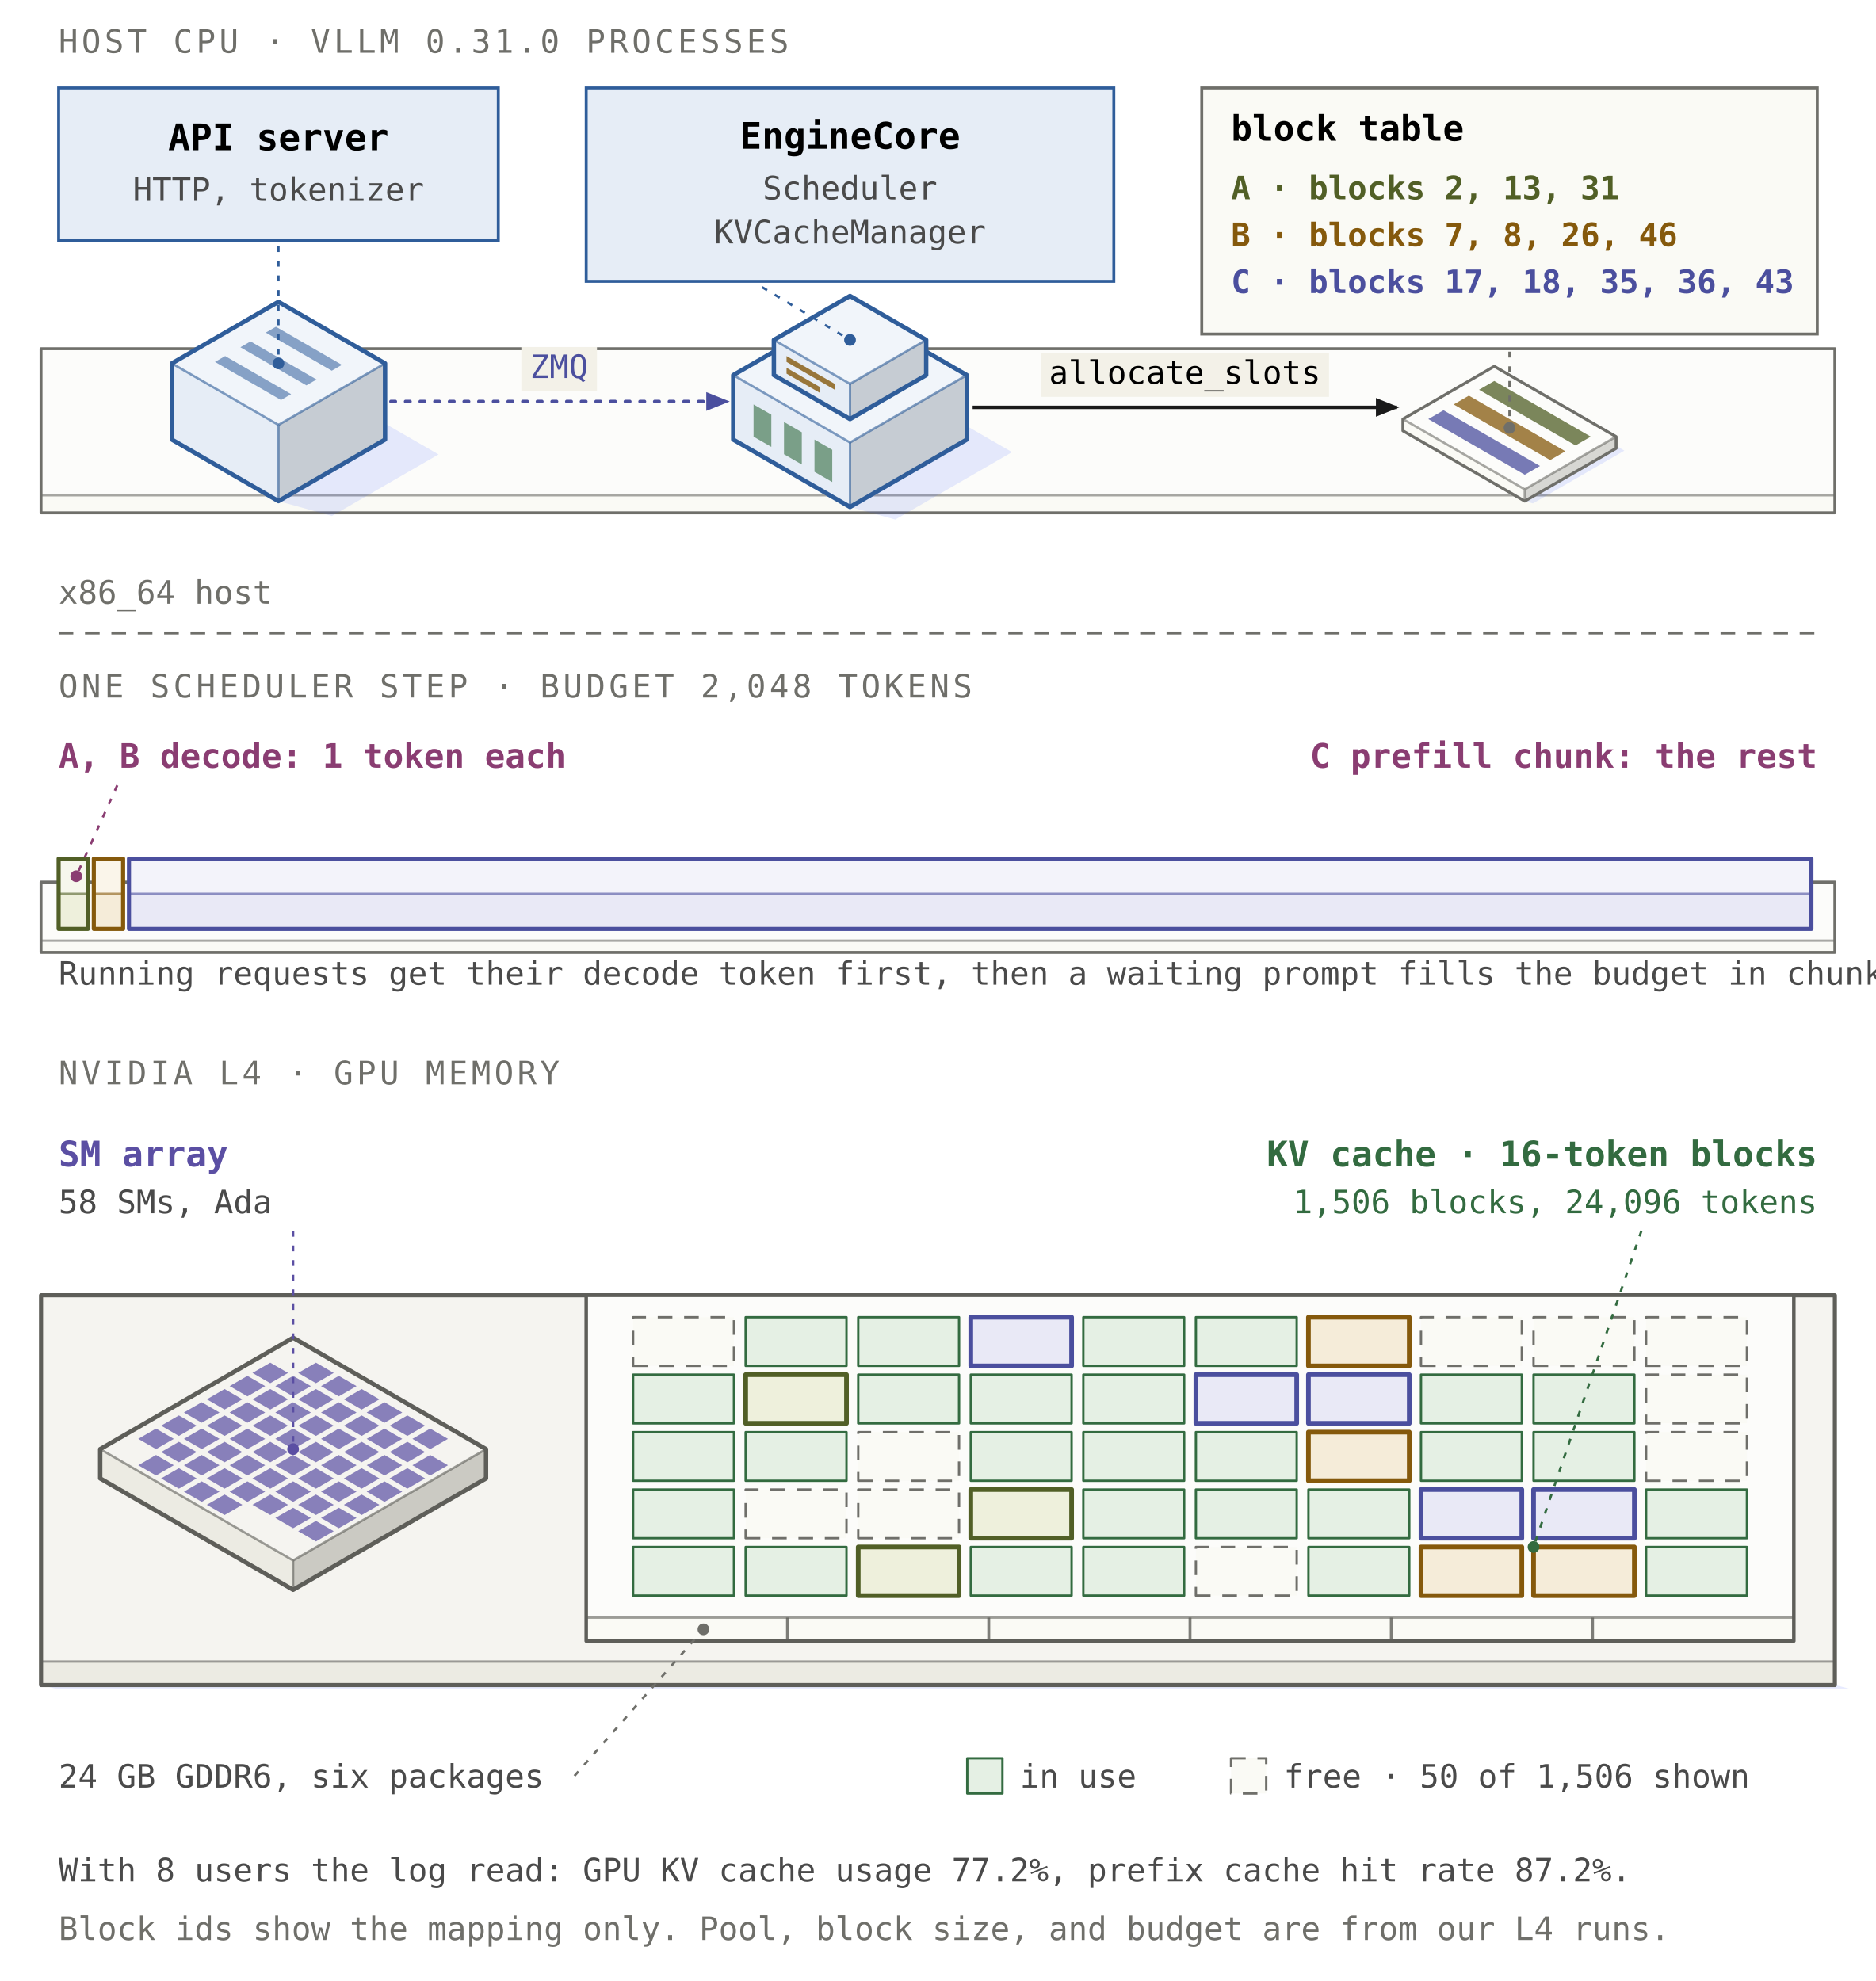
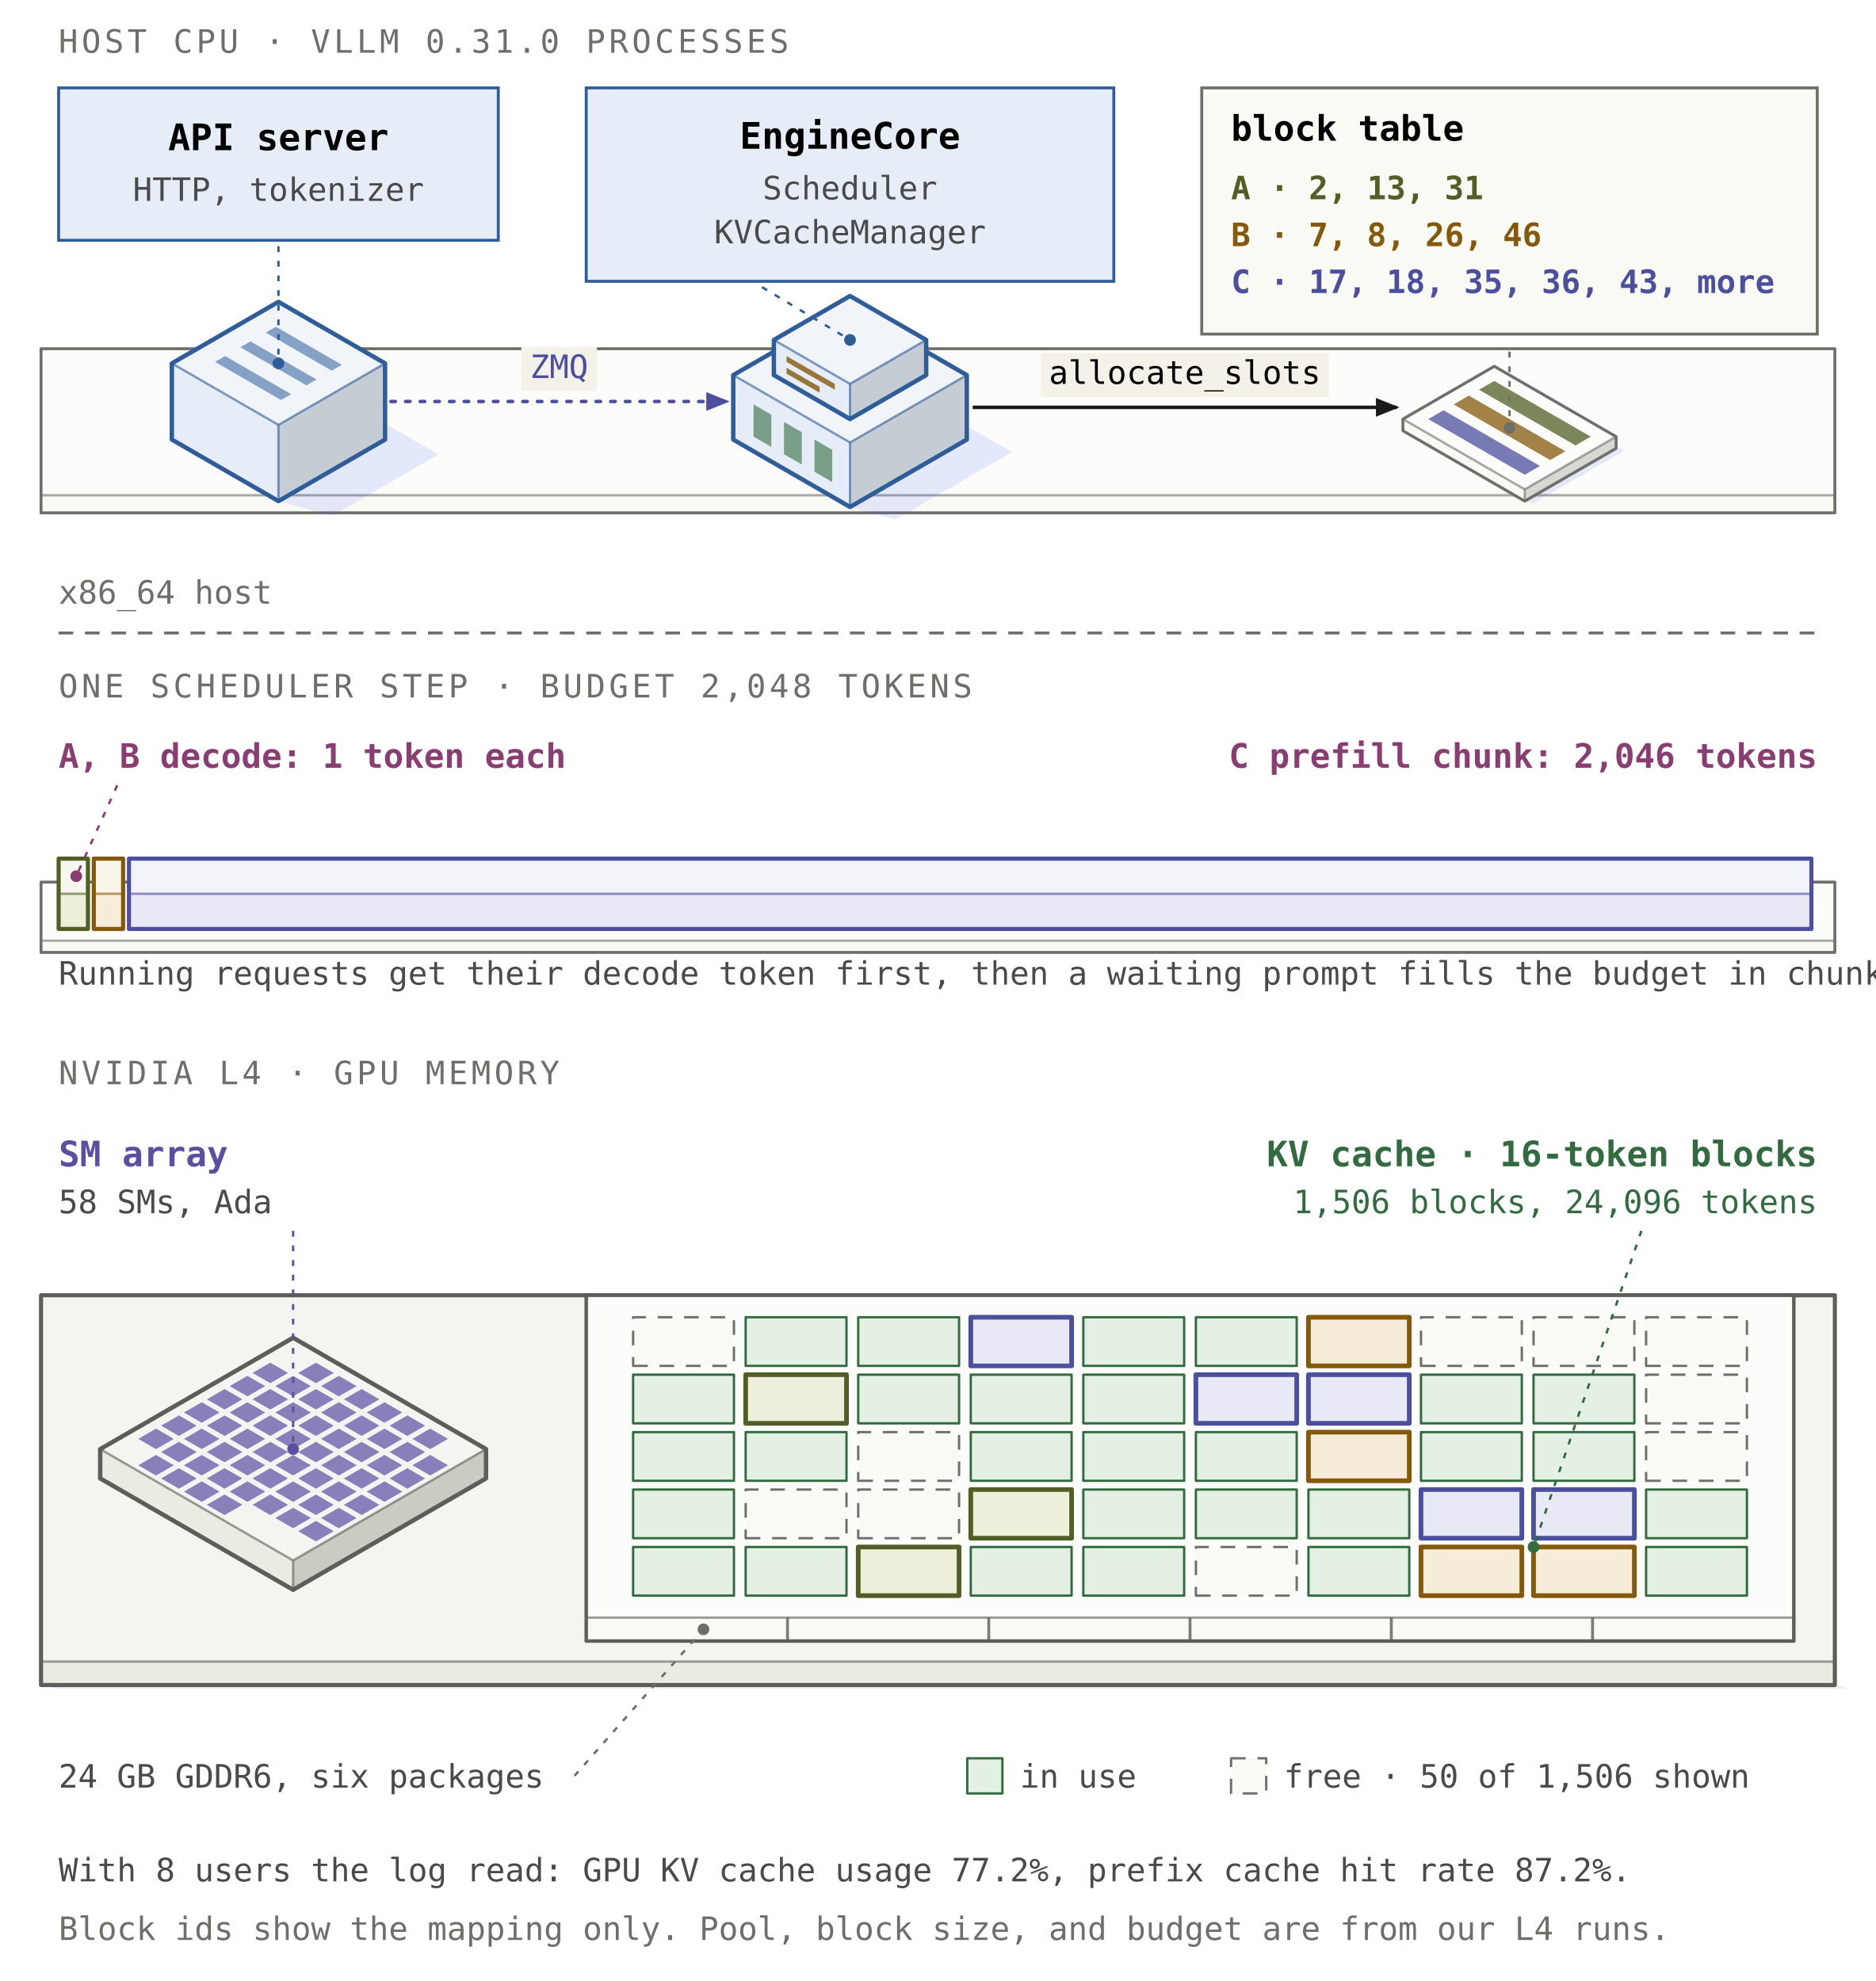
<svg xmlns="http://www.w3.org/2000/svg" viewBox="0 0 640 676" role="img" aria-labelledby="plate-vllm-request-title plate-vllm-request-desc" font-family="JetBrains Mono, ui-monospace, monospace">
  <defs>
    <marker id="plate-vllm-request-head-indigo" viewBox="0 0 10 10" refX="9" refY="5" markerWidth="8" markerHeight="8" markerUnits="userSpaceOnUse" orient="auto-start-reverse">
      <path d="M0 1 L10 5 L0 9 z" fill="var(--m-indigo-ink, #4b4f9e)" />
    </marker>
    <marker id="plate-vllm-request-head-ink" viewBox="0 0 10 10" refX="9" refY="5" markerWidth="8" markerHeight="8" markerUnits="userSpaceOnUse" orient="auto-start-reverse">
      <path d="M0 1 L10 5 L0 9 z" fill="var(--m-ink, #1a1a1a)" />
    </marker>
  </defs>
  <text x="20" y="18" font-size="11" letter-spacing="1.2" fill="var(--m-ink-mute, #6f6f6a)">HOST CPU · VLLM 0.31.0 PROCESSES</text>
  <rect x="20" y="30" width="150" height="52" fill="var(--m-blue-fill, #e6edf6)" stroke="var(--m-blue-ink, #2f5d9a)" />
  <text x="95" y="51.25" font-size="12.5" text-anchor="middle" font-weight="700">API server</text>
  <text x="95" y="68.55" font-size="11" text-anchor="middle" class="m-serif" fill="var(--m-ink-soft, #4a4a4a)">HTTP, tokenizer</text>
  <rect x="200" y="30" width="180" height="66" fill="var(--m-blue-fill, #e6edf6)" stroke="var(--m-blue-ink, #2f5d9a)" />
  <text x="290" y="50.75" font-size="12.5" text-anchor="middle" font-weight="700">EngineCore</text>
  <text x="290" y="68.05" font-size="11" text-anchor="middle" class="m-serif" fill="var(--m-ink-soft, #4a4a4a)">Scheduler</text>
  <text x="290" y="83.05" font-size="11" text-anchor="middle" class="m-serif" fill="var(--m-ink-soft, #4a4a4a)">KVCacheManager</text>
  <rect x="410" y="30" width="210" height="84" fill="var(--m-paper, #fafaf5)" stroke="var(--m-ink-mute, #6f6f6a)" />
  <text x="420" y="48" font-size="12" font-weight="700">block table</text>
-   <text x="420" y="68" font-size="11" font-weight="700" fill="var(--m-olive-ink, #515f26)">A · blocks 2, 13, 31</text>
-   <text x="420" y="84" font-size="11" font-weight="700" fill="var(--m-amber-ink, #85590c)">B · blocks 7, 8, 26, 46</text>
-   <text x="420" y="100" font-size="11" font-weight="700" fill="var(--m-indigo-ink, #4b4f9e)">C · blocks 17, 18, 35, 36, 43</text>
+   <text x="420" y="68" font-size="11" font-weight="700" fill="var(--m-olive-ink, #515f26)">A · 2, 13, 31</text>
+   <text x="420" y="84" font-size="11" font-weight="700" fill="var(--m-amber-ink, #85590c)">B · 7, 8, 26, 46</text>
+   <text x="420" y="100" font-size="11" font-weight="700" fill="var(--m-indigo-ink, #4b4f9e)">C · 17, 18, 35, 36, 43, more</text>
  <polygon points="14,175 626,175 626,169 626,119 14,119 14,169" fill="var(--m-panel, #f3f1e8)" />
  <polygon points="14,175 626,175 626,169 14,169" fill="var(--m-paper, #fafaf5)" />
  <polygon points="14,169 626,169 626,119 14,119" fill="var(--m-paper, #fafaf5)" />
  <polygon points="14,169 626,169 626,119 14,119" fill="var(--m-shine, #ffffff)" fill-opacity="0.45" />
  <polyline points="14,169 626,169" fill="none" stroke="var(--m-ink-mute, #6f6f6a)" stroke-width="0.8" stroke-opacity="0.6" />
  <polygon points="14,175 626,175 626,169 626,119 14,119 14,169" fill="none" stroke="var(--m-ink-mute, #6f6f6a)" stroke-width="1" stroke-linejoin="round" />
  <polygon points="58.63,150 95,129 113.24,134.07 149.61,155.07 113.24,176.07 95,171" fill="var(--m-accent, #3553ff)" fill-opacity="0.12" />
  <polygon points="95,103 131.37,124 131.37,150 95,171 58.63,150 58.63,124" fill="var(--m-panel, #f3f1e8)" />
  <polygon points="95,103 131.37,124 95,145 58.63,124" fill="var(--m-blue-fill, #e6edf6)" />
  <polygon points="95,103 131.37,124 95,145 58.63,124" fill="var(--m-shine, #ffffff)" fill-opacity="0.45" />
  <polygon points="58.63,150 95,171 95,145 58.63,124" fill="var(--m-blue-fill, #e6edf6)" />
  <polygon points="131.37,150 95,171 95,145 131.37,124" fill="var(--m-blue-fill, #e6edf6)" />
  <polygon points="131.37,150 95,171 95,145 131.37,124" fill="var(--m-shade, #1a1a1a)" fill-opacity="0.16" />
  <polyline points="95,145 131.37,124" fill="none" stroke="var(--m-blue-ink, #2f5d9a)" stroke-width="0.8" stroke-opacity="0.6" />
  <polyline points="95,145 58.63,124" fill="none" stroke="var(--m-blue-ink, #2f5d9a)" stroke-width="0.8" stroke-opacity="0.6" />
  <polyline points="95,145 95,171" fill="none" stroke="var(--m-blue-ink, #2f5d9a)" stroke-width="0.8" stroke-opacity="0.6" />
  <polygon points="95,103 131.37,124 131.37,150 95,171 58.63,150 58.63,124" fill="none" stroke="var(--m-blue-ink, #2f5d9a)" stroke-width="1.5" stroke-linejoin="round" />
  <polygon points="94.13,111.5 116.65,124.5 113.19,126.5 90.67,113.5" fill="var(--m-blue-ink, #2f5d9a)" fill-opacity="0.55" />
  <polygon points="85.47,116.5 107.99,129.5 104.53,131.5 82.01,118.5" fill="var(--m-blue-ink, #2f5d9a)" fill-opacity="0.55" />
  <polygon points="76.81,121.5 99.33,134.5 95.87,136.5 73.35,123.5" fill="var(--m-blue-ink, #2f5d9a)" fill-opacity="0.55" />
  <polygon points="250.16,150 290,127 305.43,131.29 345.27,154.29 305.43,177.29 290,173" fill="var(--m-accent, #3553ff)" fill-opacity="0.12" />
  <polygon points="290,105 329.84,128 329.84,150 290,173 250.16,150 250.16,128" fill="var(--m-panel, #f3f1e8)" />
  <polygon points="290,105 329.84,128 290,151 250.16,128" fill="var(--m-blue-fill, #e6edf6)" />
  <polygon points="290,105 329.84,128 290,151 250.16,128" fill="var(--m-shine, #ffffff)" fill-opacity="0.45" />
  <polygon points="250.16,150 290,173 290,151 250.16,128" fill="var(--m-blue-fill, #e6edf6)" />
  <polygon points="329.84,150 290,173 290,151 329.84,128" fill="var(--m-blue-fill, #e6edf6)" />
  <polygon points="329.84,150 290,173 290,151 329.84,128" fill="var(--m-shade, #1a1a1a)" fill-opacity="0.16" />
  <polyline points="290,151 329.84,128" fill="none" stroke="var(--m-blue-ink, #2f5d9a)" stroke-width="0.8" stroke-opacity="0.6" />
  <polyline points="290,151 250.16,128" fill="none" stroke="var(--m-blue-ink, #2f5d9a)" stroke-width="0.8" stroke-opacity="0.6" />
  <polyline points="290,151 290,173" fill="none" stroke="var(--m-blue-ink, #2f5d9a)" stroke-width="0.8" stroke-opacity="0.6" />
  <polygon points="290,105 329.84,128 329.84,150 290,173 250.16,150 250.16,128" fill="none" stroke="var(--m-blue-ink, #2f5d9a)" stroke-width="1.5" stroke-linejoin="round" />
  <polygon points="290,101 315.98,116 315.98,128 290,143 264.02,128 264.02,116" fill="var(--m-panel, #f3f1e8)" />
  <polygon points="290,101 315.98,116 290,131 264.02,116" fill="var(--m-blue-fill, #e6edf6)" />
  <polygon points="290,101 315.98,116 290,131 264.02,116" fill="var(--m-shine, #ffffff)" fill-opacity="0.45" />
  <polygon points="264.02,128 290,143 290,131 264.02,116" fill="var(--m-blue-fill, #e6edf6)" />
  <polygon points="315.98,128 290,143 290,131 315.98,116" fill="var(--m-blue-fill, #e6edf6)" />
  <polygon points="315.98,128 290,143 290,131 315.98,116" fill="var(--m-shade, #1a1a1a)" fill-opacity="0.16" />
  <polyline points="290,131 315.98,116" fill="none" stroke="var(--m-blue-ink, #2f5d9a)" stroke-width="0.8" stroke-opacity="0.6" />
  <polyline points="290,131 264.02,116" fill="none" stroke="var(--m-blue-ink, #2f5d9a)" stroke-width="0.8" stroke-opacity="0.6" />
  <polyline points="290,131 290,143" fill="none" stroke="var(--m-blue-ink, #2f5d9a)" stroke-width="0.8" stroke-opacity="0.6" />
  <polygon points="290,101 315.98,116 315.98,128 290,143 264.02,128 264.02,116" fill="none" stroke="var(--m-blue-ink, #2f5d9a)" stroke-width="1.5" stroke-linejoin="round" />
  <polygon points="268.35,123.5 284.8,133 284.8,131 268.35,121.5" fill="var(--m-amber-ink, #85590c)" fill-opacity="0.8" />
  <polygon points="268.35,127.5 279.61,134 279.61,132 268.35,125.5" fill="var(--m-amber-ink, #85590c)" fill-opacity="0.8" />
  <polygon points="257.09,149 263.15,152.5 263.15,141.5 257.09,138" fill="var(--m-green-ink, #336b40)" fill-opacity="0.6" />
  <polygon points="267.48,155 273.55,158.5 273.55,147.5 267.48,144" fill="var(--m-green-ink, #336b40)" fill-opacity="0.6" />
  <polygon points="277.88,161 283.94,164.5 283.94,153.5 277.88,150" fill="var(--m-green-ink, #336b40)" fill-opacity="0.6" />
  <polygon points="478.63,147 509.8,129 512.61,129.78 554.18,153.78 523,171.78 520.2,171" fill="var(--m-accent, #3553ff)" fill-opacity="0.12" />
  <polygon points="509.8,125 551.37,149 551.37,153 520.2,171 478.63,147 478.63,143" fill="var(--m-panel, #f3f1e8)" />
  <polygon points="509.8,125 551.37,149 520.2,167 478.63,143" fill="var(--m-paper, #fafaf5)" />
  <polygon points="509.8,125 551.37,149 520.2,167 478.63,143" fill="var(--m-shine, #ffffff)" fill-opacity="0.45" />
  <polygon points="478.63,147 520.2,171 520.2,167 478.63,143" fill="var(--m-paper, #fafaf5)" />
  <polygon points="551.37,153 520.2,171 520.2,167 551.37,149" fill="var(--m-paper, #fafaf5)" />
  <polygon points="551.37,153 520.2,171 520.2,167 551.37,149" fill="var(--m-shade, #1a1a1a)" fill-opacity="0.16" />
  <polyline points="520.2,167 551.37,149" fill="none" stroke="var(--m-ink-mute, #6f6f6a)" stroke-width="0.8" stroke-opacity="0.6" />
  <polyline points="520.2,167 478.63,143" fill="none" stroke="var(--m-ink-mute, #6f6f6a)" stroke-width="0.8" stroke-opacity="0.6" />
  <polyline points="520.2,167 520.2,171" fill="none" stroke="var(--m-ink-mute, #6f6f6a)" stroke-width="0.8" stroke-opacity="0.6" />
  <polygon points="509.8,125 551.37,149 551.37,153 520.2,171 478.63,147 478.63,143" fill="none" stroke="var(--m-ink-mute, #6f6f6a)" stroke-width="1" stroke-linejoin="round" />
  <polygon points="509.8,130 542.71,149 537.52,152 504.61,133" fill="var(--m-olive-ink, #515f26)" fill-opacity="0.75" />
  <polygon points="501.14,135 534.05,154 528.86,157 495.95,138" fill="var(--m-amber-ink, #85590c)" fill-opacity="0.75" />
  <polygon points="492.48,140 525.39,159 520.2,162 487.29,143" fill="var(--m-indigo-ink, #4b4f9e)" fill-opacity="0.75" />
  <polyline points="95,84 95,124" fill="none" stroke="var(--m-blue-ink, #2f5d9a)" stroke-width="0.8" stroke-dasharray="2 3" />
  <circle cx="95" cy="124" r="2" fill="var(--m-blue-ink, #2f5d9a)" />
  <polyline points="260,98 290,116" fill="none" stroke="var(--m-blue-ink, #2f5d9a)" stroke-width="0.8" stroke-dasharray="2 3" />
  <circle cx="290" cy="116" r="2" fill="var(--m-blue-ink, #2f5d9a)" />
  <polyline points="515,120 515,146" fill="none" stroke="var(--m-ink-mute, #6f6f6a)" stroke-width="0.8" stroke-dasharray="2 3" />
  <circle cx="515" cy="146" r="2" fill="var(--m-ink-mute, #6f6f6a)" />
  <g data-beat="1">
    <animate attributeName="opacity" values="0;0;1" keyTimes="0;0;1" calcMode="spline" keySplines="0 0 1 1;0.23 1 0.32 1" dur="0.45s" begin="indefinite" fill="freeze" />
    <animateTransform attributeName="transform" type="translate" values="0 4;0 4;0 0" keyTimes="0;0;1" calcMode="spline" keySplines="0 0 1 1;0.23 1 0.32 1" dur="0.45s" begin="indefinite" fill="freeze" />
    <path d="M133.373 137 L248.163 137" fill="none" stroke="var(--m-indigo-ink, #4b4f9e)" stroke-width="1.2" stroke-dasharray="1.5 3.5" stroke-linecap="round" stroke-linejoin="round" marker-end="url(#plate-vllm-request-head-indigo)" />
    <circle class="m-packet" r="3.5" fill="var(--m-indigo-ink, #4b4f9e)" opacity="0">
      <animateMotion path="M133.373 137 L248.163 137" keyPoints="0;0;1;1" keyTimes="0;0;0.688;1" calcMode="linear" dur="0.8s" begin="indefinite" fill="freeze" />
      <animate attributeName="opacity" values="0;0;1;1;0" keyTimes="0;0;0.1;0.688;1" dur="0.8s" begin="indefinite" fill="freeze" />
    </circle>
    <rect class="m-knock" x="177.87" y="118.42" width="25.8" height="15" fill="var(--m-panel, #f3f1e8)" />
    <text x="190.77" y="129" font-size="11" text-anchor="middle" fill="var(--m-indigo-ink, #4b4f9e)">ZMQ</text>
  </g>
  <g data-beat="2">
    <animate attributeName="opacity" values="0;0;1" keyTimes="0;0.571;1" calcMode="spline" keySplines="0 0 1 1;0.23 1 0.32 1" dur="1.05s" begin="indefinite" fill="freeze" />
    <animateTransform attributeName="transform" type="translate" values="0 4;0 4;0 0" keyTimes="0;0.571;1" calcMode="spline" keySplines="0 0 1 1;0.23 1 0.32 1" dur="1.05s" begin="indefinite" fill="freeze" />
    <path d="M331.837 139 L476.627 139" fill="none" stroke="var(--m-ink, #1a1a1a)" stroke-width="1.2" stroke-linejoin="round" marker-end="url(#plate-vllm-request-head-ink)" />
    <circle class="m-packet" r="3.5" fill="var(--m-ink, #1a1a1a)" opacity="0">
      <animateMotion path="M331.837 139 L476.627 139" keyPoints="0;0;1;1" keyTimes="0;0.429;0.821;1" calcMode="linear" dur="1.4s" begin="indefinite" fill="freeze" />
      <animate attributeName="opacity" values="0;0;1;1;0" keyTimes="0;0.429;0.486;0.821;1" dur="1.4s" begin="indefinite" fill="freeze" />
    </circle>
    <rect class="m-knock" x="355.03" y="120.42" width="98.4" height="15" fill="var(--m-panel, #f3f1e8)" />
    <text x="404.23" y="131" font-size="11" text-anchor="middle">allocate_slots</text>
  </g>
  <text x="20" y="206" font-size="11" class="m-serif" fill="var(--m-ink-mute, #6f6f6a)">x86_64 host</text>
  <line x1="20" y1="216" x2="620" y2="216" stroke="var(--m-ink-mute, #6f6f6a)" stroke-width="1" stroke-dasharray="5 4" />
  <g data-beat="3">
    <animate attributeName="opacity" values="0;0;1" keyTimes="0;0.727;1" calcMode="spline" keySplines="0 0 1 1;0.23 1 0.32 1" dur="1.65s" begin="indefinite" fill="freeze" />
    <animateTransform attributeName="transform" type="translate" values="0 4;0 4;0 0" keyTimes="0;0.727;1" calcMode="spline" keySplines="0 0 1 1;0.23 1 0.32 1" dur="1.65s" begin="indefinite" fill="freeze" />
    <text x="20" y="238" font-size="11" letter-spacing="1.2" fill="var(--m-ink-mute, #6f6f6a)">ONE SCHEDULER STEP · BUDGET 2,048 TOKENS</text>
    <polygon points="14,325 626,325 626,321 626,301 14,301 14,321" fill="var(--m-panel, #f3f1e8)" />
    <polygon points="14,325 626,325 626,321 14,321" fill="var(--m-paper, #fafaf5)" />
    <polygon points="14,321 626,321 626,301 14,301" fill="var(--m-paper, #fafaf5)" />
    <polygon points="14,321 626,321 626,301 14,301" fill="var(--m-shine, #ffffff)" fill-opacity="0.45" />
    <polyline points="14,321 626,321" fill="none" stroke="var(--m-ink-mute, #6f6f6a)" stroke-width="0.8" stroke-opacity="0.6" />
    <polygon points="14,325 626,325 626,321 626,301 14,301 14,321" fill="none" stroke="var(--m-ink-mute, #6f6f6a)" stroke-width="1" stroke-linejoin="round" />
    <polygon points="20,317 30,317 30,305 30,293 20,293 20,305" fill="var(--m-panel, #f3f1e8)" />
    <polygon points="20,317 30,317 30,305 20,305" fill="var(--m-olive-fill, #eef0dc)" />
    <polygon points="20,305 30,305 30,293 20,293" fill="var(--m-olive-fill, #eef0dc)" />
    <polygon points="20,305 30,305 30,293 20,293" fill="var(--m-shine, #ffffff)" fill-opacity="0.45" />
    <polyline points="20,305 30,305" fill="none" stroke="var(--m-olive-ink, #515f26)" stroke-width="0.8" stroke-opacity="0.6" />
    <polygon points="20,317 30,317 30,305 30,293 20,293 20,305" fill="none" stroke="var(--m-olive-ink, #515f26)" stroke-width="1.4" stroke-linejoin="round" />
    <polygon points="32,317 42,317 42,305 42,293 32,293 32,305" fill="var(--m-panel, #f3f1e8)" />
    <polygon points="32,317 42,317 42,305 32,305" fill="var(--m-amber-fill, #f5ecd9)" />
    <polygon points="32,305 42,305 42,293 32,293" fill="var(--m-amber-fill, #f5ecd9)" />
    <polygon points="32,305 42,305 42,293 32,293" fill="var(--m-shine, #ffffff)" fill-opacity="0.45" />
    <polyline points="32,305 42,305" fill="none" stroke="var(--m-amber-ink, #85590c)" stroke-width="0.8" stroke-opacity="0.6" />
    <polygon points="32,317 42,317 42,305 42,293 32,293 32,305" fill="none" stroke="var(--m-amber-ink, #85590c)" stroke-width="1.4" stroke-linejoin="round" />
    <polygon points="44,317 618,317 618,305 618,293 44,293 44,305" fill="var(--m-panel, #f3f1e8)" />
    <polygon points="44,317 618,317 618,305 44,305" fill="var(--m-indigo-fill, #e9e9f6)" />
    <polygon points="44,305 618,305 618,293 44,293" fill="var(--m-indigo-fill, #e9e9f6)" />
    <polygon points="44,305 618,305 618,293 44,293" fill="var(--m-shine, #ffffff)" fill-opacity="0.45" />
    <polyline points="44,305 618,305" fill="none" stroke="var(--m-indigo-ink, #4b4f9e)" stroke-width="0.8" stroke-opacity="0.6" />
    <polygon points="44,317 618,317 618,305 618,293 44,293 44,305" fill="none" stroke="var(--m-indigo-ink, #4b4f9e)" stroke-width="1.4" stroke-linejoin="round" />
    <text x="20" y="262" font-size="11.5" font-weight="700" fill="var(--m-plum-ink, #8a3d72)">A, B decode: 1 token each</text>
    <polyline points="40,268 26,299" fill="none" stroke="var(--m-plum-ink, #8a3d72)" stroke-width="0.8" stroke-dasharray="2 3" />
    <circle cx="26" cy="299" r="2" fill="var(--m-plum-ink, #8a3d72)" />
-     <text x="620" y="262" font-size="11.5" text-anchor="end" font-weight="700" fill="var(--m-plum-ink, #8a3d72)">C prefill chunk: the rest</text>
+     <text x="620" y="262" font-size="11.5" text-anchor="end" font-weight="700" fill="var(--m-plum-ink, #8a3d72)">C prefill chunk: 2,046 tokens</text>
    <text x="20" y="336" font-size="11" class="m-serif" fill="var(--m-ink-soft, #4a4a4a)">Running requests get their decode token first, then a waiting prompt fills the budget in chunks.</text>
  </g>
  <text x="20" y="370" font-size="11" letter-spacing="1.2" fill="var(--m-ink-mute, #6f6f6a)">NVIDIA L4 · GPU MEMORY</text>
  <polygon points="14,575 626,575 630.8,576.2 18.8,576.2" fill="var(--m-accent, #3553ff)" fill-opacity="0.12" />
  <polygon points="14,575 626,575 626,567 626,442 14,442 14,567" fill="var(--m-panel, #f3f1e8)" />
  <polygon points="14,575 626,575 626,567 14,567" fill="var(--m-grey-fill, #ecebe3)" />
  <polygon points="14,567 626,567 626,442 14,442" fill="var(--m-grey-fill, #ecebe3)" />
  <polygon points="14,567 626,567 626,442 14,442" fill="var(--m-shine, #ffffff)" fill-opacity="0.45" />
  <polyline points="14,567 626,567" fill="none" stroke="var(--m-grey-ink, #5e5e59)" stroke-width="0.8" stroke-opacity="0.6" />
  <polygon points="14,575 626,575 626,567 626,442 14,442 14,567" fill="none" stroke="var(--m-grey-ink, #5e5e59)" stroke-width="1.4" stroke-linejoin="round" />
  <polygon points="100,456.5 165.82,494.5 165.82,504.5 100,542.5 34.18,504.5 34.18,494.5" fill="var(--m-panel, #f3f1e8)" />
  <polygon points="100,456.5 165.82,494.5 100,532.5 34.18,494.5" fill="var(--m-grey-fill, #ecebe3)" />
  <polygon points="100,456.5 165.82,494.5 100,532.5 34.18,494.5" fill="var(--m-shine, #ffffff)" fill-opacity="0.45" />
  <polygon points="34.18,504.5 100,542.5 100,532.5 34.18,494.5" fill="var(--m-grey-fill, #ecebe3)" />
  <polygon points="165.82,504.5 100,542.5 100,532.5 165.82,494.5" fill="var(--m-grey-fill, #ecebe3)" />
  <polygon points="165.82,504.5 100,542.5 100,532.5 165.82,494.5" fill="var(--m-shade, #1a1a1a)" fill-opacity="0.16" />
  <polyline points="100,532.5 165.82,494.5" fill="none" stroke="var(--m-grey-ink, #5e5e59)" stroke-width="0.8" stroke-opacity="0.6" />
  <polyline points="100,532.5 34.18,494.5" fill="none" stroke="var(--m-grey-ink, #5e5e59)" stroke-width="0.8" stroke-opacity="0.6" />
  <polyline points="100,532.5 100,542.5" fill="none" stroke="var(--m-grey-ink, #5e5e59)" stroke-width="0.8" stroke-opacity="0.6" />
  <polygon points="100,456.5 165.82,494.5 165.82,504.5 100,542.5 34.18,504.5 34.18,494.5" fill="none" stroke="var(--m-grey-ink, #5e5e59)" stroke-width="1.5" stroke-linejoin="round" />
  <polygon points="107.79,465 113.86,468.5 107.79,472 101.73,468.5" fill="var(--m-violet-ink, #5b4fa3)" fill-opacity="0.7" />
  <polygon points="115.59,469.5 121.65,473 115.59,476.5 109.53,473" fill="var(--m-violet-ink, #5b4fa3)" fill-opacity="0.7" />
  <polygon points="123.38,474 129.44,477.5 123.38,481 117.32,477.5" fill="var(--m-violet-ink, #5b4fa3)" fill-opacity="0.7" />
  <polygon points="131.18,478.5 137.24,482 131.18,485.5 125.11,482" fill="var(--m-violet-ink, #5b4fa3)" fill-opacity="0.7" />
  <polygon points="138.97,483 145.03,486.5 138.97,490 132.91,486.5" fill="var(--m-violet-ink, #5b4fa3)" fill-opacity="0.7" />
  <polygon points="146.77,487.5 152.83,491 146.77,494.5 140.7,491" fill="var(--m-violet-ink, #5b4fa3)" fill-opacity="0.7" />
  <polygon points="92.21,465 98.27,468.5 92.21,472 86.14,468.5" fill="var(--m-violet-ink, #5b4fa3)" fill-opacity="0.7" />
  <polygon points="100,469.5 106.06,473 100,476.5 93.94,473" fill="var(--m-violet-ink, #5b4fa3)" fill-opacity="0.7" />
  <polygon points="107.79,474 113.86,477.5 107.79,481 101.73,477.5" fill="var(--m-violet-ink, #5b4fa3)" fill-opacity="0.7" />
  <polygon points="115.59,478.5 121.65,482 115.59,485.5 109.53,482" fill="var(--m-violet-ink, #5b4fa3)" fill-opacity="0.7" />
  <polygon points="123.38,483 129.44,486.5 123.38,490 117.32,486.5" fill="var(--m-violet-ink, #5b4fa3)" fill-opacity="0.7" />
  <polygon points="131.18,487.5 137.24,491 131.18,494.5 125.11,491" fill="var(--m-violet-ink, #5b4fa3)" fill-opacity="0.7" />
  <polygon points="138.97,492 145.03,495.5 138.97,499 132.91,495.5" fill="var(--m-violet-ink, #5b4fa3)" fill-opacity="0.7" />
  <polygon points="146.77,496.5 152.83,500 146.77,503.5 140.7,500" fill="var(--m-violet-ink, #5b4fa3)" fill-opacity="0.7" />
  <polygon points="84.41,469.5 90.47,473 84.41,476.5 78.35,473" fill="var(--m-violet-ink, #5b4fa3)" fill-opacity="0.7" />
  <polygon points="92.21,474 98.27,477.5 92.21,481 86.14,477.5" fill="var(--m-violet-ink, #5b4fa3)" fill-opacity="0.7" />
  <polygon points="100,478.5 106.06,482 100,485.5 93.94,482" fill="var(--m-violet-ink, #5b4fa3)" fill-opacity="0.7" />
  <polygon points="107.79,483 113.86,486.5 107.79,490 101.73,486.5" fill="var(--m-violet-ink, #5b4fa3)" fill-opacity="0.7" />
  <polygon points="115.59,487.5 121.65,491 115.59,494.5 109.53,491" fill="var(--m-violet-ink, #5b4fa3)" fill-opacity="0.7" />
  <polygon points="123.38,492 129.44,495.5 123.38,499 117.32,495.5" fill="var(--m-violet-ink, #5b4fa3)" fill-opacity="0.7" />
  <polygon points="131.18,496.5 137.24,500 131.18,503.5 125.11,500" fill="var(--m-violet-ink, #5b4fa3)" fill-opacity="0.7" />
  <polygon points="138.97,501 145.03,504.5 138.97,508 132.91,504.5" fill="var(--m-violet-ink, #5b4fa3)" fill-opacity="0.7" />
  <polygon points="76.62,474 82.68,477.5 76.62,481 70.56,477.5" fill="var(--m-violet-ink, #5b4fa3)" fill-opacity="0.7" />
  <polygon points="84.41,478.5 90.47,482 84.41,485.5 78.35,482" fill="var(--m-violet-ink, #5b4fa3)" fill-opacity="0.7" />
  <polygon points="92.21,483 98.27,486.5 92.21,490 86.14,486.5" fill="var(--m-violet-ink, #5b4fa3)" fill-opacity="0.7" />
  <polygon points="100,487.5 106.06,491 100,494.5 93.94,491" fill="var(--m-violet-ink, #5b4fa3)" fill-opacity="0.7" />
  <polygon points="107.79,492 113.86,495.5 107.79,499 101.73,495.5" fill="var(--m-violet-ink, #5b4fa3)" fill-opacity="0.7" />
  <polygon points="115.59,496.5 121.65,500 115.59,503.5 109.53,500" fill="var(--m-violet-ink, #5b4fa3)" fill-opacity="0.7" />
  <polygon points="123.38,501 129.44,504.5 123.38,508 117.32,504.5" fill="var(--m-violet-ink, #5b4fa3)" fill-opacity="0.7" />
  <polygon points="131.18,505.5 137.24,509 131.18,512.5 125.11,509" fill="var(--m-violet-ink, #5b4fa3)" fill-opacity="0.7" />
  <polygon points="68.82,478.5 74.89,482 68.82,485.5 62.76,482" fill="var(--m-violet-ink, #5b4fa3)" fill-opacity="0.7" />
  <polygon points="76.62,483 82.68,486.5 76.62,490 70.56,486.5" fill="var(--m-violet-ink, #5b4fa3)" fill-opacity="0.7" />
  <polygon points="84.41,487.5 90.47,491 84.41,494.5 78.35,491" fill="var(--m-violet-ink, #5b4fa3)" fill-opacity="0.7" />
  <polygon points="92.21,492 98.27,495.5 92.21,499 86.14,495.5" fill="var(--m-violet-ink, #5b4fa3)" fill-opacity="0.7" />
  <polygon points="100,496.5 106.06,500 100,503.5 93.94,500" fill="var(--m-violet-ink, #5b4fa3)" fill-opacity="0.7" />
  <polygon points="107.79,501 113.86,504.5 107.79,508 101.73,504.5" fill="var(--m-violet-ink, #5b4fa3)" fill-opacity="0.7" />
  <polygon points="115.59,505.5 121.65,509 115.59,512.5 109.53,509" fill="var(--m-violet-ink, #5b4fa3)" fill-opacity="0.7" />
  <polygon points="123.38,510 129.44,513.5 123.38,517 117.32,513.5" fill="var(--m-violet-ink, #5b4fa3)" fill-opacity="0.7" />
  <polygon points="61.03,483 67.09,486.5 61.03,490 54.97,486.5" fill="var(--m-violet-ink, #5b4fa3)" fill-opacity="0.7" />
  <polygon points="68.82,487.5 74.89,491 68.82,494.5 62.76,491" fill="var(--m-violet-ink, #5b4fa3)" fill-opacity="0.7" />
  <polygon points="76.62,492 82.68,495.5 76.62,499 70.56,495.5" fill="var(--m-violet-ink, #5b4fa3)" fill-opacity="0.7" />
  <polygon points="84.41,496.5 90.47,500 84.41,503.5 78.35,500" fill="var(--m-violet-ink, #5b4fa3)" fill-opacity="0.7" />
  <polygon points="92.21,501 98.27,504.5 92.21,508 86.14,504.5" fill="var(--m-violet-ink, #5b4fa3)" fill-opacity="0.7" />
  <polygon points="100,505.5 106.06,509 100,512.5 93.94,509" fill="var(--m-violet-ink, #5b4fa3)" fill-opacity="0.7" />
  <polygon points="107.79,510 113.86,513.5 107.79,517 101.73,513.5" fill="var(--m-violet-ink, #5b4fa3)" fill-opacity="0.7" />
  <polygon points="115.59,514.5 121.65,518 115.59,521.5 109.53,518" fill="var(--m-violet-ink, #5b4fa3)" fill-opacity="0.7" />
  <polygon points="53.23,487.5 59.3,491 53.23,494.5 47.17,491" fill="var(--m-violet-ink, #5b4fa3)" fill-opacity="0.7" />
  <polygon points="61.03,492 67.09,495.5 61.03,499 54.97,495.5" fill="var(--m-violet-ink, #5b4fa3)" fill-opacity="0.7" />
  <polygon points="68.82,496.5 74.89,500 68.82,503.5 62.76,500" fill="var(--m-violet-ink, #5b4fa3)" fill-opacity="0.7" />
  <polygon points="76.62,501 82.68,504.5 76.62,508 70.56,504.5" fill="var(--m-violet-ink, #5b4fa3)" fill-opacity="0.7" />
  <polygon points="84.41,505.5 90.47,509 84.41,512.5 78.35,509" fill="var(--m-violet-ink, #5b4fa3)" fill-opacity="0.7" />
  <polygon points="92.21,510 98.27,513.5 92.21,517 86.14,513.5" fill="var(--m-violet-ink, #5b4fa3)" fill-opacity="0.7" />
  <polygon points="100,514.5 106.06,518 100,521.5 93.94,518" fill="var(--m-violet-ink, #5b4fa3)" fill-opacity="0.7" />
  <polygon points="107.79,519 113.86,522.5 107.79,526 101.73,522.5" fill="var(--m-violet-ink, #5b4fa3)" fill-opacity="0.7" />
  <polygon points="53.23,496.5 59.3,500 53.23,503.5 47.17,500" fill="var(--m-violet-ink, #5b4fa3)" fill-opacity="0.7" />
  <polygon points="61.03,501 67.09,504.5 61.03,508 54.97,504.5" fill="var(--m-violet-ink, #5b4fa3)" fill-opacity="0.7" />
  <polygon points="68.82,505.5 74.89,509 68.82,512.5 62.76,509" fill="var(--m-violet-ink, #5b4fa3)" fill-opacity="0.7" />
  <polygon points="76.62,510 82.68,513.5 76.62,517 70.56,513.5" fill="var(--m-violet-ink, #5b4fa3)" fill-opacity="0.7" />
  <polygon points="200,560 612,560 612,552 612,442 200,442 200,552" fill="var(--m-panel, #f3f1e8)" />
  <polygon points="200,560 612,560 612,552 200,552" fill="var(--m-paper, #fafaf5)" />
  <polygon points="200,552 612,552 612,442 200,442" fill="var(--m-paper, #fafaf5)" />
  <polygon points="200,552 612,552 612,442 200,442" fill="var(--m-shine, #ffffff)" fill-opacity="0.45" />
  <polyline points="200,552 612,552" fill="none" stroke="var(--m-grey-ink, #5e5e59)" stroke-width="0.8" stroke-opacity="0.6" />
  <polygon points="200,560 612,560 612,552 612,442 200,442 200,552" fill="none" stroke="var(--m-grey-ink, #5e5e59)" stroke-width="1.2" stroke-linejoin="round" />
  <line x1="268.67" y1="560" x2="268.67" y2="552" stroke="var(--m-grey-ink, #5e5e59)" stroke-width="1" stroke-opacity="0.8" />
  <line x1="337.33" y1="560" x2="337.33" y2="552" stroke="var(--m-grey-ink, #5e5e59)" stroke-width="1" stroke-opacity="0.8" />
  <line x1="406" y1="560" x2="406" y2="552" stroke="var(--m-grey-ink, #5e5e59)" stroke-width="1" stroke-opacity="0.8" />
  <line x1="474.67" y1="560" x2="474.67" y2="552" stroke="var(--m-grey-ink, #5e5e59)" stroke-width="1" stroke-opacity="0.8" />
  <line x1="543.33" y1="560" x2="543.33" y2="552" stroke="var(--m-grey-ink, #5e5e59)" stroke-width="1" stroke-opacity="0.8" />
  <polygon points="216,544.5 250.4,544.5 250.4,527.9 216,527.9" fill="var(--m-green-fill, #e5f0e4)" stroke="var(--m-green-ink, #336b40)" stroke-width="0.8" stroke-linejoin="round" />
  <polygon points="254.4,544.5 288.8,544.5 288.8,527.9 254.4,527.9" fill="var(--m-green-fill, #e5f0e4)" stroke="var(--m-green-ink, #336b40)" stroke-width="0.8" stroke-linejoin="round" />
  <polygon points="331.2,544.5 365.6,544.5 365.6,527.9 331.2,527.9" fill="var(--m-green-fill, #e5f0e4)" stroke="var(--m-green-ink, #336b40)" stroke-width="0.8" stroke-linejoin="round" />
  <polygon points="369.6,544.5 404,544.5 404,527.9 369.6,527.9" fill="var(--m-green-fill, #e5f0e4)" stroke="var(--m-green-ink, #336b40)" stroke-width="0.8" stroke-linejoin="round" />
  <polygon points="408,544.5 442.4,544.5 442.4,527.9 408,527.9" fill="var(--m-paper, #fafaf5)" stroke="var(--m-ink-mute, #6f6f6a)" stroke-width="0.8" stroke-linejoin="round" stroke-dasharray="5 4" />
  <polygon points="446.4,544.5 480.8,544.5 480.8,527.9 446.4,527.9" fill="var(--m-green-fill, #e5f0e4)" stroke="var(--m-green-ink, #336b40)" stroke-width="0.8" stroke-linejoin="round" />
  <polygon points="561.6,544.5 596,544.5 596,527.9 561.6,527.9" fill="var(--m-green-fill, #e5f0e4)" stroke="var(--m-green-ink, #336b40)" stroke-width="0.8" stroke-linejoin="round" />
  <polygon points="216,524.9 250.4,524.9 250.4,508.3 216,508.3" fill="var(--m-green-fill, #e5f0e4)" stroke="var(--m-green-ink, #336b40)" stroke-width="0.8" stroke-linejoin="round" />
  <polygon points="254.4,524.9 288.8,524.9 288.8,508.3 254.4,508.3" fill="var(--m-paper, #fafaf5)" stroke="var(--m-ink-mute, #6f6f6a)" stroke-width="0.8" stroke-linejoin="round" stroke-dasharray="5 4" />
  <polygon points="292.8,524.9 327.2,524.9 327.2,508.3 292.8,508.3" fill="var(--m-paper, #fafaf5)" stroke="var(--m-ink-mute, #6f6f6a)" stroke-width="0.8" stroke-linejoin="round" stroke-dasharray="5 4" />
  <polygon points="369.6,524.9 404,524.9 404,508.3 369.6,508.3" fill="var(--m-green-fill, #e5f0e4)" stroke="var(--m-green-ink, #336b40)" stroke-width="0.8" stroke-linejoin="round" />
  <polygon points="408,524.9 442.4,524.9 442.4,508.3 408,508.3" fill="var(--m-green-fill, #e5f0e4)" stroke="var(--m-green-ink, #336b40)" stroke-width="0.8" stroke-linejoin="round" />
  <polygon points="446.4,524.9 480.8,524.9 480.8,508.3 446.4,508.3" fill="var(--m-green-fill, #e5f0e4)" stroke="var(--m-green-ink, #336b40)" stroke-width="0.8" stroke-linejoin="round" />
  <polygon points="561.6,524.9 596,524.9 596,508.3 561.6,508.3" fill="var(--m-green-fill, #e5f0e4)" stroke="var(--m-green-ink, #336b40)" stroke-width="0.8" stroke-linejoin="round" />
  <polygon points="216,505.3 250.4,505.3 250.4,488.7 216,488.7" fill="var(--m-green-fill, #e5f0e4)" stroke="var(--m-green-ink, #336b40)" stroke-width="0.8" stroke-linejoin="round" />
  <polygon points="254.4,505.3 288.8,505.3 288.8,488.7 254.4,488.7" fill="var(--m-green-fill, #e5f0e4)" stroke="var(--m-green-ink, #336b40)" stroke-width="0.8" stroke-linejoin="round" />
  <polygon points="292.8,505.3 327.2,505.3 327.2,488.7 292.8,488.7" fill="var(--m-paper, #fafaf5)" stroke="var(--m-ink-mute, #6f6f6a)" stroke-width="0.8" stroke-linejoin="round" stroke-dasharray="5 4" />
  <polygon points="331.2,505.3 365.6,505.3 365.6,488.7 331.2,488.7" fill="var(--m-green-fill, #e5f0e4)" stroke="var(--m-green-ink, #336b40)" stroke-width="0.8" stroke-linejoin="round" />
  <polygon points="369.6,505.3 404,505.3 404,488.7 369.6,488.7" fill="var(--m-green-fill, #e5f0e4)" stroke="var(--m-green-ink, #336b40)" stroke-width="0.8" stroke-linejoin="round" />
  <polygon points="408,505.3 442.4,505.3 442.4,488.7 408,488.7" fill="var(--m-green-fill, #e5f0e4)" stroke="var(--m-green-ink, #336b40)" stroke-width="0.8" stroke-linejoin="round" />
  <polygon points="484.8,505.3 519.2,505.3 519.2,488.7 484.8,488.7" fill="var(--m-green-fill, #e5f0e4)" stroke="var(--m-green-ink, #336b40)" stroke-width="0.8" stroke-linejoin="round" />
  <polygon points="523.2,505.3 557.6,505.3 557.6,488.7 523.2,488.7" fill="var(--m-green-fill, #e5f0e4)" stroke="var(--m-green-ink, #336b40)" stroke-width="0.8" stroke-linejoin="round" />
  <polygon points="561.6,505.3 596,505.3 596,488.7 561.6,488.7" fill="var(--m-paper, #fafaf5)" stroke="var(--m-ink-mute, #6f6f6a)" stroke-width="0.8" stroke-linejoin="round" stroke-dasharray="5 4" />
  <polygon points="216,485.7 250.4,485.7 250.4,469.1 216,469.1" fill="var(--m-green-fill, #e5f0e4)" stroke="var(--m-green-ink, #336b40)" stroke-width="0.8" stroke-linejoin="round" />
  <polygon points="292.8,485.7 327.2,485.7 327.2,469.1 292.8,469.1" fill="var(--m-green-fill, #e5f0e4)" stroke="var(--m-green-ink, #336b40)" stroke-width="0.8" stroke-linejoin="round" />
  <polygon points="331.2,485.7 365.6,485.7 365.6,469.1 331.2,469.1" fill="var(--m-green-fill, #e5f0e4)" stroke="var(--m-green-ink, #336b40)" stroke-width="0.8" stroke-linejoin="round" />
  <polygon points="369.6,485.7 404,485.7 404,469.1 369.6,469.1" fill="var(--m-green-fill, #e5f0e4)" stroke="var(--m-green-ink, #336b40)" stroke-width="0.8" stroke-linejoin="round" />
  <polygon points="484.8,485.7 519.2,485.7 519.2,469.1 484.8,469.1" fill="var(--m-green-fill, #e5f0e4)" stroke="var(--m-green-ink, #336b40)" stroke-width="0.8" stroke-linejoin="round" />
  <polygon points="523.2,485.7 557.6,485.7 557.6,469.1 523.2,469.1" fill="var(--m-green-fill, #e5f0e4)" stroke="var(--m-green-ink, #336b40)" stroke-width="0.8" stroke-linejoin="round" />
  <polygon points="561.6,485.7 596,485.7 596,469.1 561.6,469.1" fill="var(--m-paper, #fafaf5)" stroke="var(--m-ink-mute, #6f6f6a)" stroke-width="0.8" stroke-linejoin="round" stroke-dasharray="5 4" />
  <polygon points="216,466.1 250.4,466.1 250.4,449.5 216,449.5" fill="var(--m-paper, #fafaf5)" stroke="var(--m-ink-mute, #6f6f6a)" stroke-width="0.8" stroke-linejoin="round" stroke-dasharray="5 4" />
  <polygon points="254.4,466.1 288.8,466.1 288.8,449.5 254.4,449.5" fill="var(--m-green-fill, #e5f0e4)" stroke="var(--m-green-ink, #336b40)" stroke-width="0.8" stroke-linejoin="round" />
  <polygon points="292.8,466.1 327.2,466.1 327.2,449.5 292.8,449.5" fill="var(--m-green-fill, #e5f0e4)" stroke="var(--m-green-ink, #336b40)" stroke-width="0.8" stroke-linejoin="round" />
  <polygon points="369.6,466.1 404,466.1 404,449.5 369.6,449.5" fill="var(--m-green-fill, #e5f0e4)" stroke="var(--m-green-ink, #336b40)" stroke-width="0.8" stroke-linejoin="round" />
  <polygon points="408,466.1 442.4,466.1 442.4,449.5 408,449.5" fill="var(--m-green-fill, #e5f0e4)" stroke="var(--m-green-ink, #336b40)" stroke-width="0.8" stroke-linejoin="round" />
  <polygon points="484.8,466.1 519.2,466.1 519.2,449.5 484.8,449.5" fill="var(--m-paper, #fafaf5)" stroke="var(--m-ink-mute, #6f6f6a)" stroke-width="0.8" stroke-linejoin="round" stroke-dasharray="5 4" />
  <polygon points="523.2,466.1 557.6,466.1 557.6,449.5 523.2,449.5" fill="var(--m-paper, #fafaf5)" stroke="var(--m-ink-mute, #6f6f6a)" stroke-width="0.8" stroke-linejoin="round" stroke-dasharray="5 4" />
  <polygon points="561.6,466.1 596,466.1 596,449.5 561.6,449.5" fill="var(--m-paper, #fafaf5)" stroke="var(--m-ink-mute, #6f6f6a)" stroke-width="0.8" stroke-linejoin="round" stroke-dasharray="5 4" />
  <g data-beat="4">
    <animate attributeName="opacity" values="0;0;1" keyTimes="0;0.8;1" calcMode="spline" keySplines="0 0 1 1;0.23 1 0.32 1" dur="2.25s" begin="indefinite" fill="freeze" />
    <animateTransform attributeName="transform" type="translate" values="0 4;0 4;0 0" keyTimes="0;0.8;1" calcMode="spline" keySplines="0 0 1 1;0.23 1 0.32 1" dur="2.25s" begin="indefinite" fill="freeze" />
    <polygon points="292.8,544.5 327.2,544.5 327.2,527.9 292.8,527.9" fill="var(--m-olive-fill, #eef0dc)" stroke="var(--m-olive-ink, #515f26)" stroke-width="1.6" stroke-linejoin="round" />
    <polygon points="331.2,524.9 365.6,524.9 365.6,508.3 331.2,508.3" fill="var(--m-olive-fill, #eef0dc)" stroke="var(--m-olive-ink, #515f26)" stroke-width="1.6" stroke-linejoin="round" />
    <polygon points="254.4,485.7 288.8,485.7 288.8,469.1 254.4,469.1" fill="var(--m-olive-fill, #eef0dc)" stroke="var(--m-olive-ink, #515f26)" stroke-width="1.6" stroke-linejoin="round" />
  </g>
  <g data-beat="5">
    <animate attributeName="opacity" values="0;0;1" keyTimes="0;0.842;1" calcMode="spline" keySplines="0 0 1 1;0.23 1 0.32 1" dur="2.85s" begin="indefinite" fill="freeze" />
    <animateTransform attributeName="transform" type="translate" values="0 4;0 4;0 0" keyTimes="0;0.842;1" calcMode="spline" keySplines="0 0 1 1;0.23 1 0.32 1" dur="2.85s" begin="indefinite" fill="freeze" />
    <polygon points="484.8,544.5 519.2,544.5 519.2,527.9 484.8,527.9" fill="var(--m-amber-fill, #f5ecd9)" stroke="var(--m-amber-ink, #85590c)" stroke-width="1.6" stroke-linejoin="round" />
    <polygon points="523.2,544.5 557.6,544.5 557.6,527.9 523.2,527.9" fill="var(--m-amber-fill, #f5ecd9)" stroke="var(--m-amber-ink, #85590c)" stroke-width="1.6" stroke-linejoin="round" />
    <polygon points="446.4,505.3 480.8,505.3 480.8,488.7 446.4,488.7" fill="var(--m-amber-fill, #f5ecd9)" stroke="var(--m-amber-ink, #85590c)" stroke-width="1.6" stroke-linejoin="round" />
    <polygon points="446.4,466.1 480.8,466.1 480.8,449.5 446.4,449.5" fill="var(--m-amber-fill, #f5ecd9)" stroke="var(--m-amber-ink, #85590c)" stroke-width="1.6" stroke-linejoin="round" />
  </g>
  <g data-beat="6">
    <animate attributeName="opacity" values="0;0;1" keyTimes="0;0.87;1" calcMode="spline" keySplines="0 0 1 1;0.23 1 0.32 1" dur="3.45s" begin="indefinite" fill="freeze" />
    <animateTransform attributeName="transform" type="translate" values="0 4;0 4;0 0" keyTimes="0;0.87;1" calcMode="spline" keySplines="0 0 1 1;0.23 1 0.32 1" dur="3.45s" begin="indefinite" fill="freeze" />
    <polygon points="484.8,524.9 519.2,524.9 519.2,508.3 484.8,508.3" fill="var(--m-indigo-fill, #e9e9f6)" stroke="var(--m-indigo-ink, #4b4f9e)" stroke-width="1.6" stroke-linejoin="round" />
    <polygon points="523.2,524.9 557.6,524.9 557.6,508.3 523.2,508.3" fill="var(--m-indigo-fill, #e9e9f6)" stroke="var(--m-indigo-ink, #4b4f9e)" stroke-width="1.6" stroke-linejoin="round" />
    <polygon points="408,485.7 442.4,485.7 442.4,469.1 408,469.1" fill="var(--m-indigo-fill, #e9e9f6)" stroke="var(--m-indigo-ink, #4b4f9e)" stroke-width="1.6" stroke-linejoin="round" />
    <polygon points="446.4,485.7 480.8,485.7 480.8,469.1 446.4,469.1" fill="var(--m-indigo-fill, #e9e9f6)" stroke="var(--m-indigo-ink, #4b4f9e)" stroke-width="1.6" stroke-linejoin="round" />
    <polygon points="331.2,466.1 365.6,466.1 365.6,449.5 331.2,449.5" fill="var(--m-indigo-fill, #e9e9f6)" stroke="var(--m-indigo-ink, #4b4f9e)" stroke-width="1.6" stroke-linejoin="round" />
  </g>
  <text x="20" y="398" font-size="12" font-weight="700" fill="var(--m-violet-ink, #5b4fa3)">SM array</text>
  <text x="20" y="414" font-size="11" class="m-serif" fill="var(--m-ink-soft, #4a4a4a)">58 SMs, Ada</text>
  <polyline points="100,420 100,494.5" fill="none" stroke="var(--m-violet-ink, #5b4fa3)" stroke-width="0.8" stroke-dasharray="2 3" />
  <circle cx="100" cy="494.5" r="2" fill="var(--m-violet-ink, #5b4fa3)" />
  <text x="620" y="398" font-size="12" text-anchor="end" font-weight="700" fill="var(--m-green-ink, #336b40)">KV cache · 16-token blocks</text>
  <text x="620" y="414" font-size="11" text-anchor="end" fill="var(--m-green-ink, #336b40)">1,506 blocks, 24,096 tokens</text>
  <polyline points="560,420 523.2,527.9" fill="none" stroke="var(--m-green-ink, #336b40)" stroke-width="0.8" stroke-dasharray="2 3" />
  <circle cx="523.2" cy="527.9" r="2" fill="var(--m-green-ink, #336b40)" />
  <polyline points="196,606 240,556" fill="none" stroke="var(--m-ink-mute, #6f6f6a)" stroke-width="0.8" stroke-dasharray="2 3" />
  <circle cx="240" cy="556" r="2" fill="var(--m-ink-mute, #6f6f6a)" />
  <text x="20" y="610" font-size="11" fill="var(--m-ink-soft, #4a4a4a)">24 GB GDDR6, six packages</text>
  <polygon points="330,600 342,600 342,612 330,612" fill="var(--m-green-fill, #e5f0e4)" stroke="var(--m-green-ink, #336b40)" stroke-width="0.8" stroke-linejoin="round" />
  <text x="348" y="610" font-size="11" fill="var(--m-ink-soft, #4a4a4a)">in use</text>
  <polygon points="420,600 432,600 432,612 420,612" fill="var(--m-paper, #fafaf5)" stroke="var(--m-ink-mute, #6f6f6a)" stroke-width="0.8" stroke-linejoin="round" stroke-dasharray="5 4" />
  <text x="438" y="610" font-size="11" fill="var(--m-ink-soft, #4a4a4a)">free · 50 of 1,506 shown</text>
  <text x="20" y="642" font-size="11" class="m-serif" fill="var(--m-ink-soft, #4a4a4a)">With 8 users the log read: GPU KV cache usage 77.2%, prefix cache hit rate 87.2%.</text>
  <text x="20" y="662" font-size="11" class="m-serif" fill="var(--m-ink-mute, #6f6f6a)">Block ids show the mapping only. Pool, block size, and budget are from our L4 runs.</text>
</svg>
